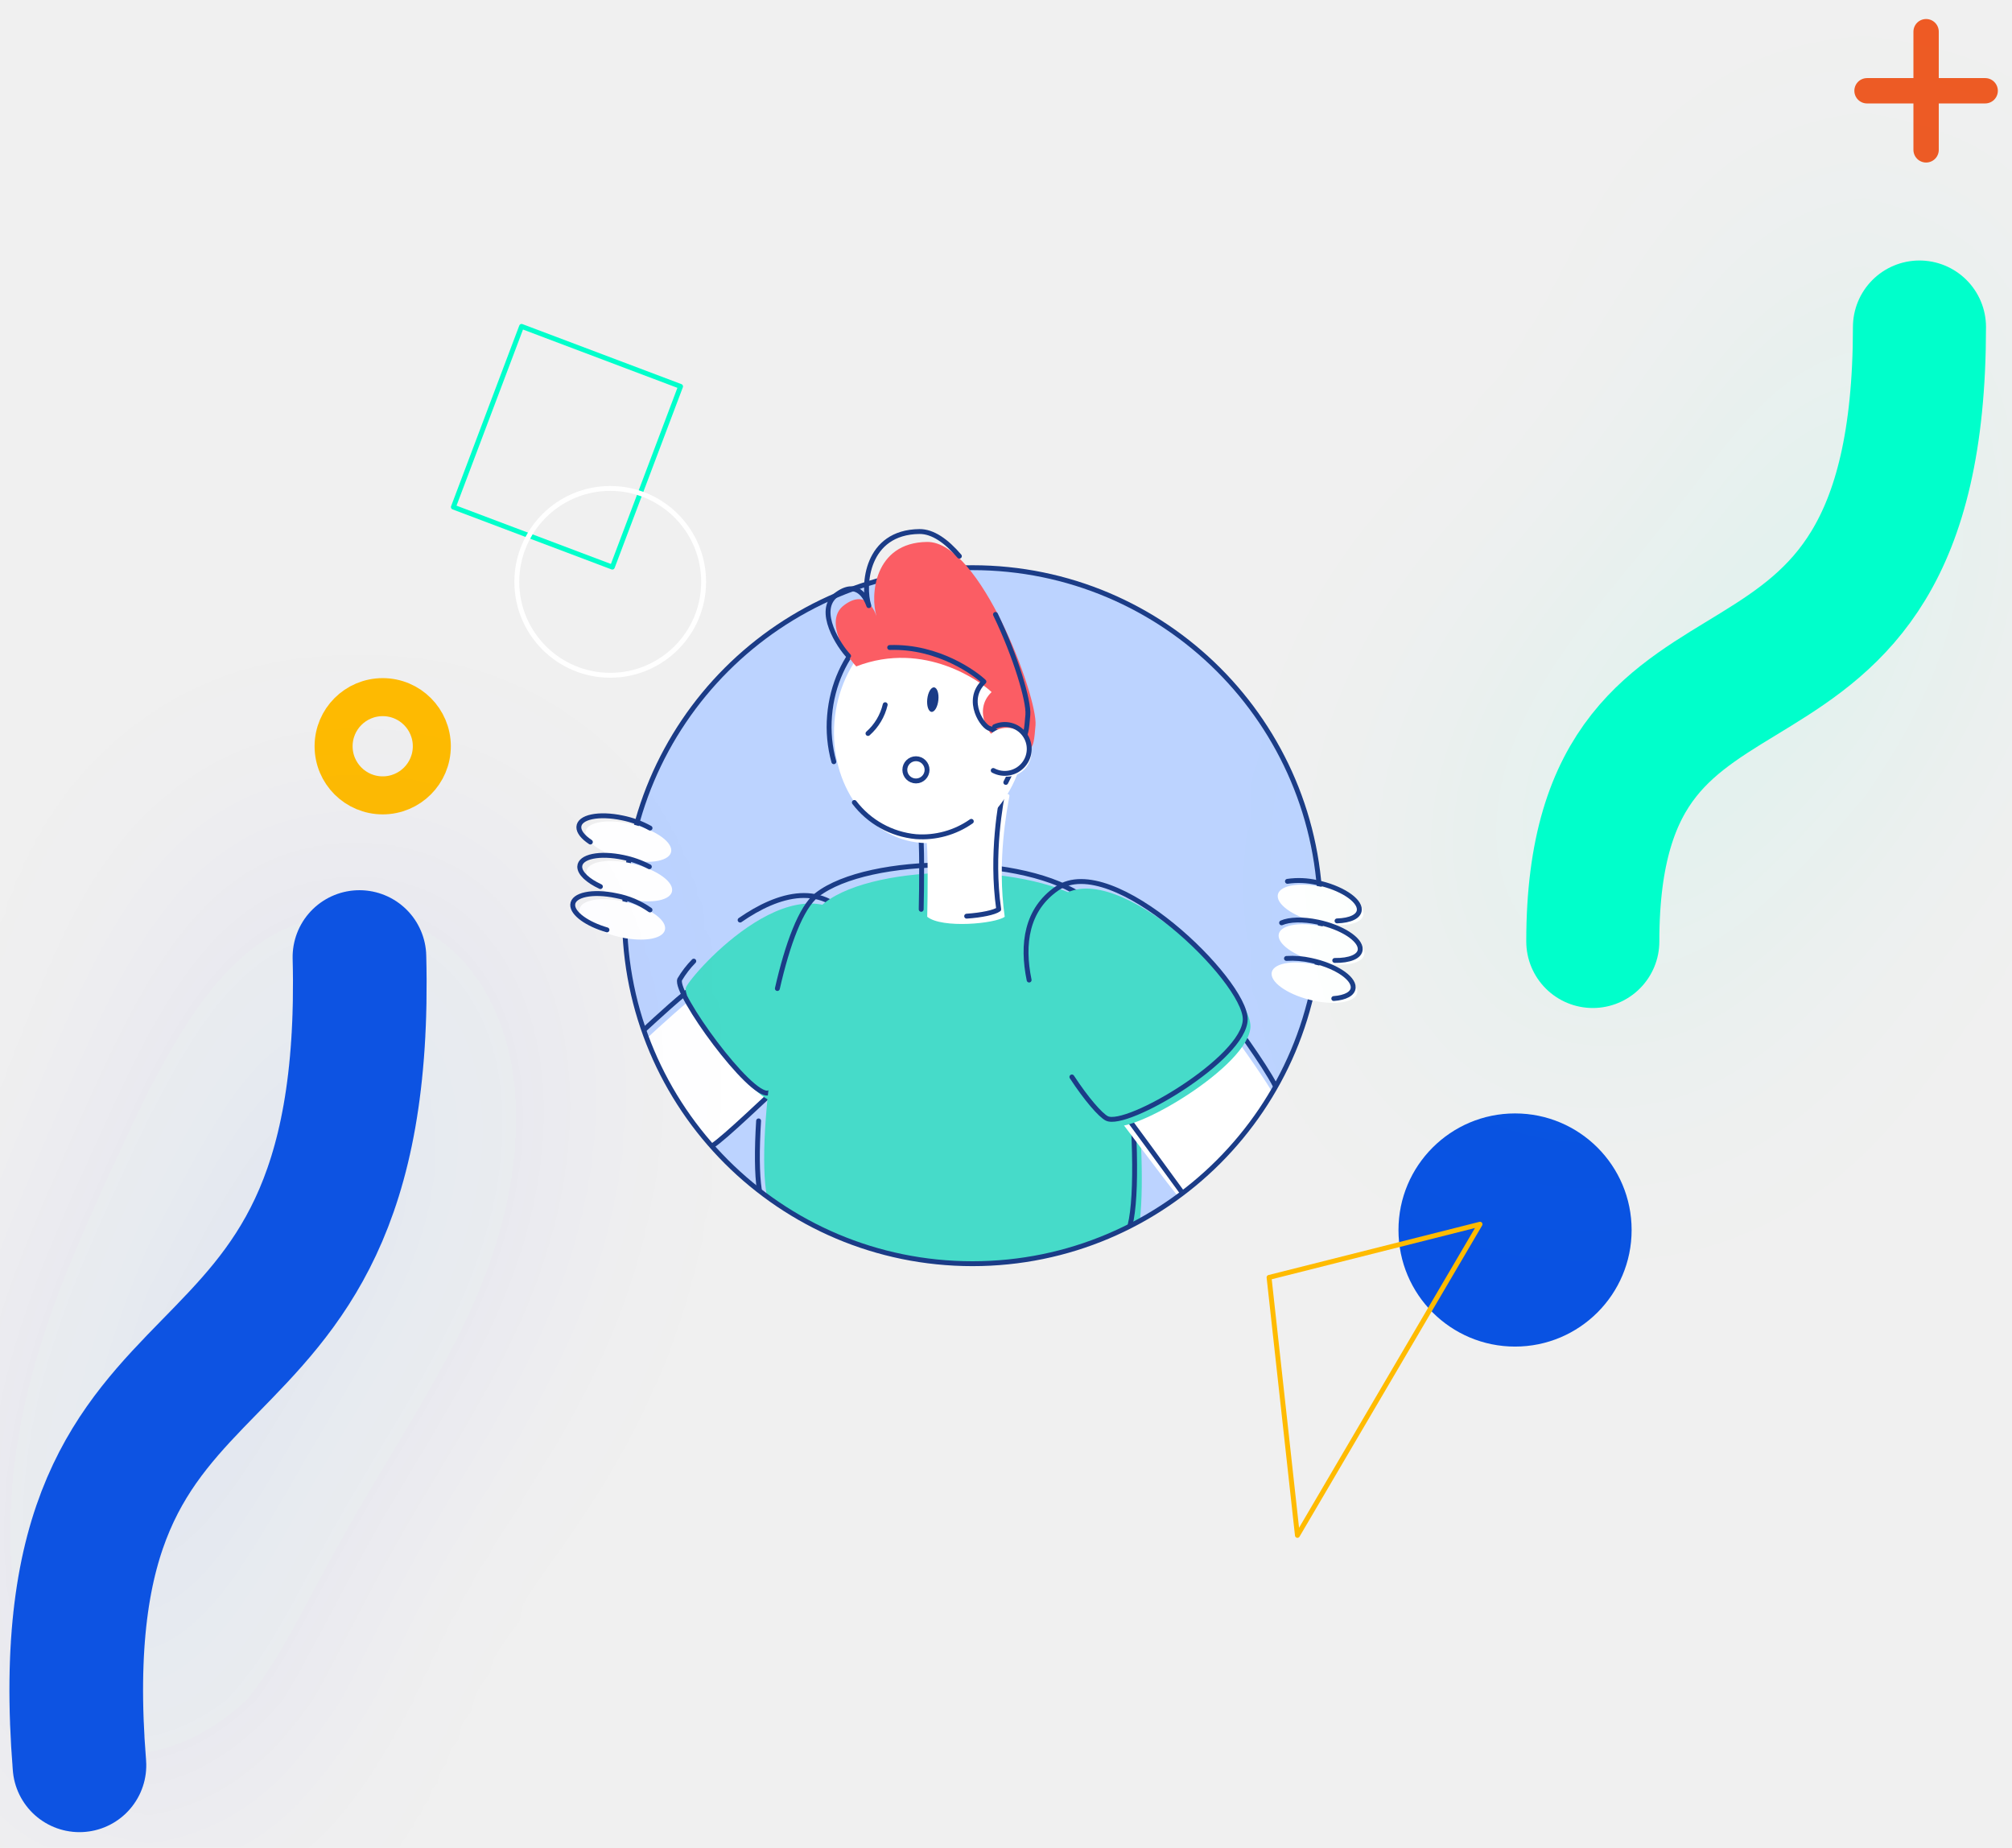
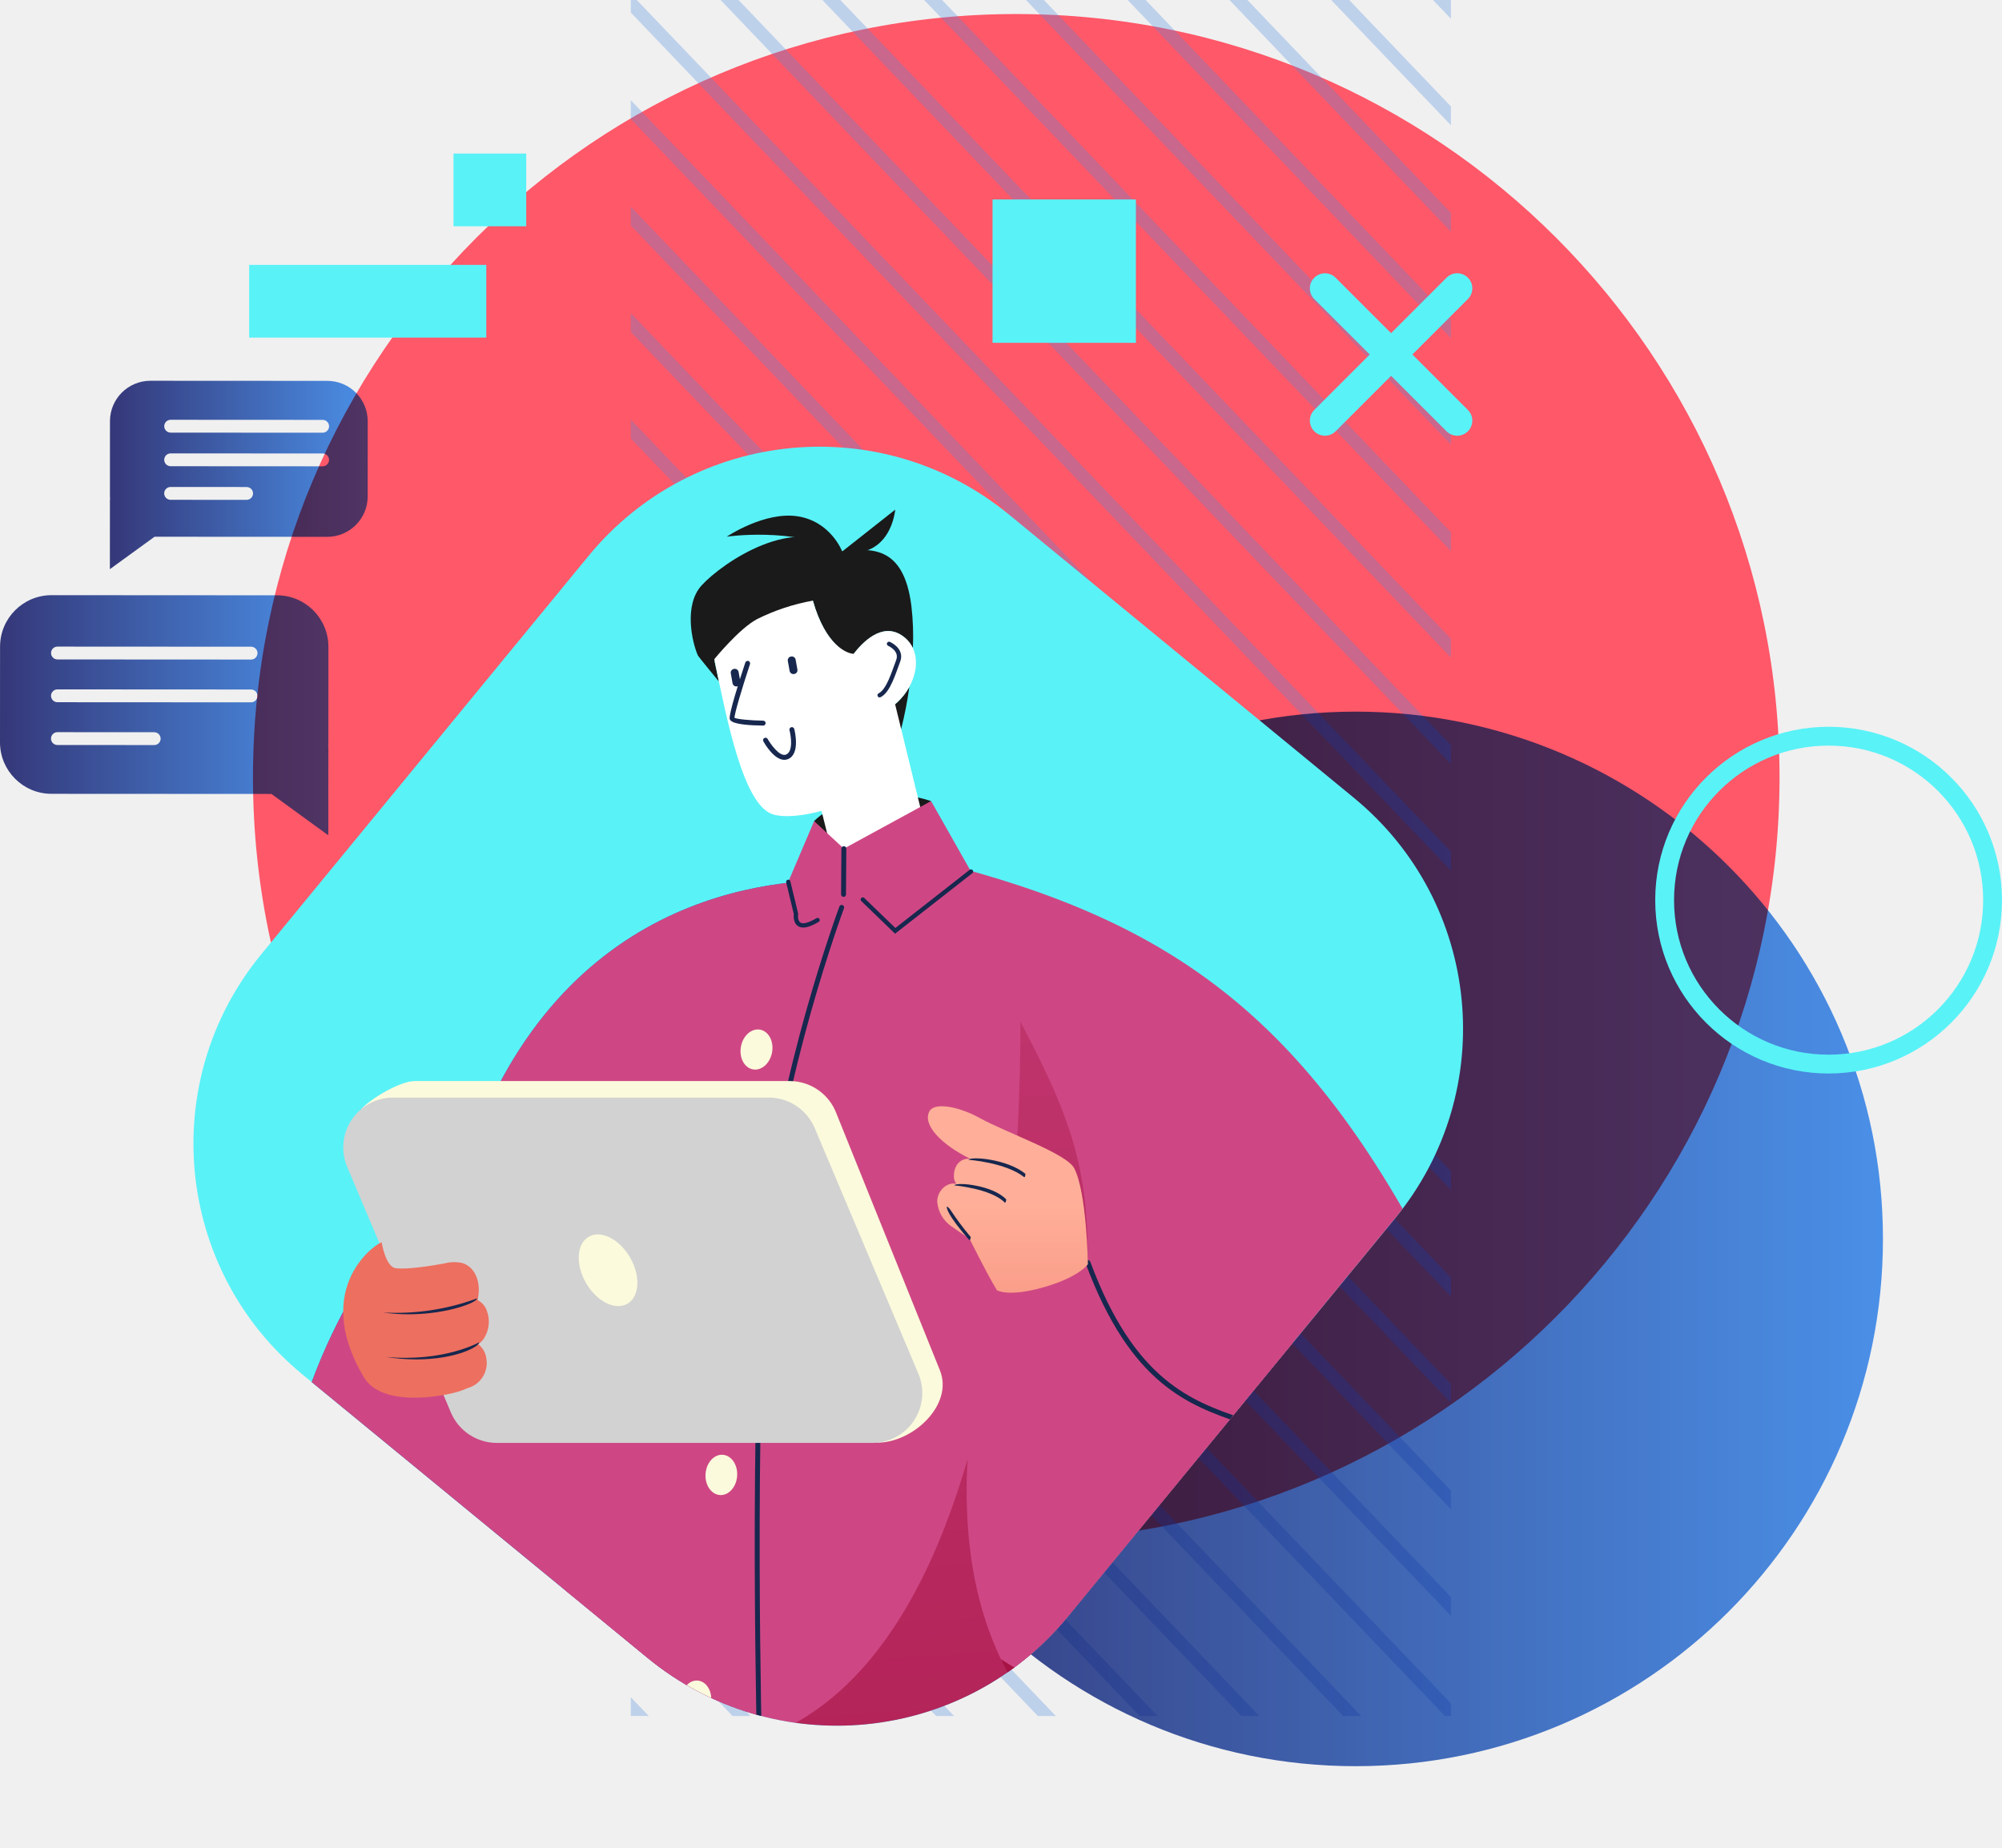
- <svg xmlns="http://www.w3.org/2000/svg" width="635" height="583" viewBox="0 0 635 583">
+ <svg xmlns="http://www.w3.org/2000/svg" xmlns:xlink="http://www.w3.org/1999/xlink" width="531.641" height="490.647" viewBox="0 0 531.641 490.647">
  <defs>
+     <linearGradient id="linear-gradient" y1="0.5" x2="1" y2="0.5" gradientUnits="objectBoundingBox">
+       <stop offset="0" stop-color="#383b80" />
+       <stop offset="1" stop-color="#4f98f5" />
+     </linearGradient>
    <clipPath id="clip-path">
-       <rect id="Rectangle_2173" data-name="Rectangle 2173" width="635" height="583" transform="translate(1158 1461)" fill="none" />
+       <rect id="Rectangle_10" data-name="Rectangle 10" width="295.568" height="277.173" rx="79.321" transform="translate(3129.735 492.162) rotate(-50.6)" fill="none" />
    </clipPath>
-     <clipPath id="clip-path-2">
-       <rect id="Rectangle_2172" data-name="Rectangle 2172" width="414" height="414" transform="translate(823 6161)" fill="#fff" />
-     </clipPath>
-     <filter id="Path_11507" x="276.048" y="-75.048" width="556.38" height="556.38" filterUnits="userSpaceOnUse">
-       <feOffset dy="3" input="SourceAlpha" />
-       <feGaussianBlur stdDeviation="49.5" result="blur" />
-       <feFlood flood-color="#00ffcb" flood-opacity="0.161" />
-       <feComposite operator="in" in2="blur" />
-       <feComposite in="SourceGraphic" />
-     </filter>
-     <filter id="Path_11508" x="-212.436" y="124.862" width="563.586" height="614.584" filterUnits="userSpaceOnUse">
-       <feOffset dy="3.013" input="SourceAlpha" />
-       <feGaussianBlur stdDeviation="49.71" result="blur-2" />
-       <feFlood flood-color="#0952e2" flood-opacity="0.161" />
-       <feComposite operator="in" in2="blur-2" />
-       <feComposite in="SourceGraphic" />
-     </filter>
+     <linearGradient id="linear-gradient-2" x1="-10.804" y1="-0.016" x2="-10.804" y2="0.986" gradientUnits="objectBoundingBox">
+       <stop offset="0" stop-color="#1f76cc" />
+       <stop offset="1" stop-color="#364bb3" />
+     </linearGradient>
+     <linearGradient id="linear-gradient-3" x1="-16.106" y1="-0.403" x2="-16.004" y2="2.487" gradientUnits="objectBoundingBox">
+       <stop offset="0.006" stop-color="gray" />
+       <stop offset="1" />
+     </linearGradient>
+     <linearGradient id="linear-gradient-4" x1="19.827" y1="0.5" x2="20.74" y2="0.5" xlink:href="#linear-gradient-3" />
+     <linearGradient id="linear-gradient-5" x1="19.758" y1="-0.527" x2="19.758" y2="0.457" xlink:href="#linear-gradient-3" />
+     <linearGradient id="linear-gradient-6" x1="-46.234" y1="-5.137" x2="-46.234" y2="-2.785" gradientUnits="objectBoundingBox">
+       <stop offset="0.006" stop-color="#ffaf99" />
+       <stop offset="1" stop-color="#ed6f5f" />
+     </linearGradient>
+     <linearGradient id="linear-gradient-7" x1="-49.618" y1="0.503" x2="-49.618" y2="2.333" xlink:href="#linear-gradient-6" />
  </defs>
-   <g id="why" transform="translate(-1158 -1461)" clip-path="url(#clip-path)">
-     <g id="why-2" data-name="why" transform="translate(431.087 -4605)">
-       <g id="Group_9840" data-name="Group 9840" transform="translate(26 -8)" clip-path="url(#clip-path-2)">
-         <g id="Group_9839" data-name="Group 9839" transform="translate(856.234 6189.012)">
-           <g id="Group_9838" data-name="Group 9838">
-             <g id="Group_9837" data-name="Group 9837" transform="translate(-12.234 -12.012)">
-               <path id="Path_11463" data-name="Path 11463" d="M326.061,297.291a36.79,36.79,0,1,1,36.791,36.793,36.789,36.789,0,0,1-36.791-36.793Z" transform="translate(-27.778 -12.135)" fill="#0952e2" fill-rule="evenodd" />
-               <path id="Path_11464" data-name="Path 11464" d="M60.3,194.516A109.822,109.822,0,1,1,170.122,304.338,109.822,109.822,0,0,1,60.3,194.516Z" transform="translate(-6.288 -8.547)" fill="#bcd3ff" fill-rule="evenodd" />
-               <path id="Path_11465" data-name="Path 11465" d="M68.329,246.707c3.09-2.853,13.933-12.8,16.177-13.82s28.27,28.019,25.7,30.1-16.174,14.6-21.291,17.789C78.7,269.653,71.59,256.879,68.329,246.707Z" transform="translate(-7.032 -22.267)" fill="#fff" fill-rule="evenodd" />
-               <path id="Path_11466" data-name="Path 11466" d="M67.183,243.955c3.09-2.853,13.55-12.5,15.8-13.515s28.461,30.168,25.89,32.244-16.214,15.394-20.246,17.947" transform="translate(-6.926 -22.041)" fill="none" stroke="#1b3c87" stroke-linecap="round" stroke-linejoin="round" stroke-width="1.544" />
-               <path id="Path_11467" data-name="Path 11467" d="M136.976,211.008c14.913,22.681-21.712,51.146-27.319,52.781s-29.745-31.435-28-35.79S118.967,183.618,136.976,211.008Z" transform="translate(-8.258 -19.363)" fill="#46dbc9" fill-rule="evenodd" />
-               <path id="Path_11468" data-name="Path 11468" d="M98.552,206.457c11.841-8.214,26.578-12.954,36.251,1.758C149.717,230.9,113.091,259.361,107.485,261s-29.745-31.439-28-35.79a30.093,30.093,0,0,1,4.447-5.792" transform="translate(-8.057 -19.104)" fill="none" stroke="#1b3c87" stroke-linecap="round" stroke-linejoin="round" stroke-width="1.544" />
-               <path id="Path_11469" data-name="Path 11469" d="M169.469,190.778c-16.8-.1-33.325,3.131-41.472,9.46-13.229,10.279-22.027,73.821-18.233,92.73a109.871,109.871,0,0,0,117.676,7.666c2.775-23.611-4.065-91.107-14.883-99.318C203.334,194.314,186.267,190.879,169.469,190.778Z" transform="translate(-10.786 -18.37)" fill="#46dbc9" fill-rule="evenodd" />
-               <path id="Path_11470" data-name="Path 11470" d="M113.466,227.069c3.183-13.972,7.444-25.625,12.493-29.546,16.292-12.657,66.112-12.927,84.56,1.077,11.476,8.714,18.985,84.291,14.273,103.141" transform="translate(-11.211 -18.119)" fill="none" stroke="#1b3c87" stroke-linecap="round" stroke-linejoin="round" stroke-width="1.544" />
-               <path id="Path_11471" data-name="Path 11471" d="M107.137,298.809c-.762-4.811-.809-12.613-.235-21.725" transform="translate(-10.568 -26.362)" fill="none" stroke="#1b3c87" stroke-linecap="round" stroke-linejoin="round" stroke-width="1.544" />
-               <path id="Path_11472" data-name="Path 11472" d="M22.3.776,72.478,19.719,50.945,76.742.776,57.8Z" transform="translate(-0.776 -0.776)" fill="none" stroke="#00ffcb" stroke-linecap="round" stroke-linejoin="round" stroke-width="1.544" />
-               <path id="Path_11473" data-name="Path 11473" d="M272.466,323.171l8.952,81.412,57.632-98.2Z" transform="translate(-15.03 -23.05)" fill="none" stroke="#fb0" stroke-linecap="round" stroke-linejoin="round" stroke-width="1.544" />
-               <path id="Path_11474" data-name="Path 11474" d="M22.845,86.612a29.478,29.478,0,1,1,29.478,29.479A29.478,29.478,0,0,1,22.845,86.612Z" transform="translate(-2.82 -5.995)" fill="none" stroke="#fff" stroke-linecap="round" stroke-linejoin="round" stroke-width="1.544" />
-               <path id="Path_11475" data-name="Path 11475" d="M251.368,298.41c-2.34-2.34-18.473-24.344-20.291-26.415s32.674-30.673,34.8-28.172,10.626,14.4,14.592,20.947C277.278,270.513,259.657,292.753,251.368,298.41Z" transform="translate(-22.096 -23.268)" fill="#fff" fill-rule="evenodd" />
-               <path id="Path_11476" data-name="Path 11476" d="M252.132,296.243c-1.957-2.668-19.442-26.756-21.26-28.828s32.675-30.673,34.8-28.172,12.281,16.4,15.78,23.209" transform="translate(-22.077 -22.844)" fill="none" stroke="#1b3c87" stroke-linecap="round" stroke-linejoin="round" stroke-width="1.544" />
-               <path id="Path_11477" data-name="Path 11477" d="M211.6,198.447c17.417-11.951,59.456,29.1,59.351,41.33s-37.482,34.468-43.708,31.257C220.376,267.5,184.87,216.775,211.6,198.447Z" transform="translate(-19.388 -18.881)" fill="#46dbc9" fill-rule="evenodd" />
-               <path id="Path_11478" data-name="Path 11478" d="M200.933,224.931c-2.348-11.377-.841-22.29,8.855-28.94,17.421-11.948,59.456,29.1,59.35,41.336s-37.481,34.468-43.708,31.257c-1.992-1.028-6.4-6.032-11-13.067" transform="translate(-19.221 -18.654)" fill="none" stroke="#1b3c87" stroke-linecap="round" stroke-linejoin="round" stroke-width="1.544" />
-               <path id="Path_11479" data-name="Path 11479" d="M60.3,194.516A109.822,109.822,0,1,1,170.122,304.338,109.822,109.822,0,0,1,60.3,194.516Z" transform="translate(-6.288 -8.547)" fill="none" stroke="#1b3c87" stroke-linecap="round" stroke-linejoin="round" stroke-width="1.544" />
-               <path id="Path_11480" data-name="Path 11480" d="M285.364,225.506c.108-3.155,6.257-4.435,13.734-2.859s13.451,5.41,13.344,8.565-6.257,4.434-13.734,2.859S285.253,228.661,285.364,225.506Z" transform="translate(-27.129 -21.259)" fill="#fff" fill-rule="evenodd" />
-               <path id="Path_11481" data-name="Path 11481" d="M287.807,212.205c.108-3.155,6.257-4.435,13.734-2.859s13.452,5.41,13.344,8.565-6.257,4.435-13.734,2.859S287.7,215.36,287.807,212.205Z" transform="translate(-27.355 -20.027)" fill="#fff" fill-rule="evenodd" />
-               <path id="Path_11482" data-name="Path 11482" d="M287.492,198.459c.108-3.155,6.257-4.434,13.734-2.859s13.451,5.41,13.343,8.565-6.257,4.435-13.734,2.859S287.384,201.613,287.492,198.459Z" transform="translate(-27.326 -18.755)" fill="#fff" fill-rule="evenodd" />
-               <path id="Path_11483" data-name="Path 11483" d="M290.879,193.747a25.085,25.085,0,0,1,9.343.4c7.477,1.576,13.451,5.41,13.343,8.565-.073,2.13-2.9,3.406-7.032,3.522" transform="translate(-27.64 -18.62)" fill="none" stroke="#1b3c87" stroke-linecap="round" stroke-linejoin="round" stroke-width="1.544" />
-               <path id="Path_11484" data-name="Path 11484" d="M288.848,208.113c2.464-1.067,6.7-1.226,11.472-.219,7.477,1.576,13.451,5.41,13.343,8.565-.078,2.3-3.366,3.6-8.044,3.53" transform="translate(-27.452 -19.893)" fill="none" stroke="#1b3c87" stroke-linecap="round" stroke-linejoin="round" stroke-width="1.544" />
-               <path id="Path_11485" data-name="Path 11485" d="M290.54,220.584a27.639,27.639,0,0,1,7.717.611c7.477,1.576,13.451,5.41,13.343,8.565-.067,1.971-2.495,3.209-6.131,3.479" transform="translate(-27.608 -21.125)" fill="none" stroke="#1b3c87" stroke-linecap="round" stroke-linejoin="round" stroke-width="1.544" />
-               <path id="Path_11486" data-name="Path 11486" d="M44.59,203.505c.108-3.155,6.257-4.434,13.734-2.859s13.451,5.41,13.343,8.565-6.257,4.434-13.734,2.859S44.482,206.66,44.59,203.505Z" transform="translate(-4.833 -19.222)" fill="#fff" fill-rule="evenodd" />
-               <path id="Path_11487" data-name="Path 11487" d="M47.037,190.2c.108-3.155,6.257-4.434,13.734-2.859s13.451,5.41,13.343,8.567-6.257,4.434-13.734,2.859S46.929,193.36,47.037,190.2Z" transform="translate(-5.06 -17.99)" fill="#fff" fill-rule="evenodd" />
-               <path id="Path_11488" data-name="Path 11488" d="M46.721,176.458c.108-3.155,6.257-4.434,13.734-2.859s13.451,5.41,13.343,8.565-6.257,4.434-13.734,2.859S46.614,179.611,46.721,176.458Z" transform="translate(-5.031 -16.717)" fill="#fff" fill-rule="evenodd" />
-               <path id="Path_11489" data-name="Path 11489" d="M48.055,179.261c-2.3-1.519-3.689-3.216-3.637-4.751.108-3.155,6.257-4.434,13.734-2.859a30.41,30.41,0,0,1,8.732,3.209" transform="translate(-4.817 -16.537)" fill="none" stroke="#1b3c87" stroke-linecap="round" stroke-linejoin="round" stroke-width="1.544" />
-               <path id="Path_11490" data-name="Path 11490" d="M51.25,194.592c-3.965-1.836-6.588-4.236-6.516-6.336.108-3.155,6.257-4.434,13.734-2.859a30.942,30.942,0,0,1,8.232,2.934" transform="translate(-4.847 -17.81)" fill="none" stroke="#1b3c87" stroke-linecap="round" stroke-linejoin="round" stroke-width="1.544" />
-               <path id="Path_11491" data-name="Path 11491" d="M53.1,209.488c-6.25-1.821-10.912-5.142-10.816-7.932.108-3.155,6.257-4.435,13.734-2.859a27.326,27.326,0,0,1,10.661,4.5" transform="translate(-4.62 -19.041)" fill="none" stroke="#1b3c87" stroke-linecap="round" stroke-linejoin="round" stroke-width="1.544" />
-               <path id="Path_11492" data-name="Path 11492" d="M191.49,164.106c-.712,4.05-3.992,20.357-1.478,38.034-2.9,2.192-19.81,3.775-24.461,0,.164-7.169.328-21.507-.328-25.174S192.2,160.056,191.49,164.106Z" transform="translate(-16.003 -15.83)" fill="#fff" fill-rule="evenodd" />
-               <path id="Path_11493" data-name="Path 11493" d="M163.458,199.548c.164-7.169.328-21.507-.329-25.174s26.979-16.908,26.268-12.86-3.992,20.357-1.478,38.034c-1.313.99-5.5,1.857-10.113,2.16" transform="translate(-15.809 -15.59)" fill="none" stroke="#1b3c87" stroke-linecap="round" stroke-linejoin="round" stroke-width="1.544" />
-               <path id="Path_11494" data-name="Path 11494" d="M133.3,134.912c1.609-19.743,16.426-34.668,33.094-33.336s28.875,18.415,27.265,38.158-16.426,34.671-33.094,33.34S131.69,154.655,133.3,134.912Z" transform="translate(-13.035 -10.103)" fill="#fff" fill-rule="evenodd" />
-               <path id="Path_11495" data-name="Path 11495" d="M177.158,172.307a27.017,27.017,0,0,1-17.474,4.827,27.667,27.667,0,0,1-19.439-10.787" transform="translate(-13.691 -16.108)" fill="none" stroke="#1b3c87" stroke-linecap="round" stroke-linejoin="round" stroke-width="1.544" />
-               <path id="Path_11496" data-name="Path 11496" d="M132.954,147.284a41.439,41.439,0,0,1-1.349-14.512c1.609-19.743,16.426-34.668,33.1-33.336s28.875,18.415,27.265,38.158a41.145,41.145,0,0,1-4.742,16.22" transform="translate(-12.878 -9.905)" fill="none" stroke="#1b3c87" stroke-linecap="round" stroke-linejoin="round" stroke-width="1.544" />
-               <path id="Path_11497" data-name="Path 11497" d="M165.6,130c.23-2.134,1.2-3.779,2.166-3.675s1.562,1.919,1.331,4.052-1.2,3.779-2.166,3.674S165.371,132.134,165.6,130Z" transform="translate(-16.035 -12.402)" fill="#1b3c87" fill-rule="evenodd" />
-               <path id="Path_11498" data-name="Path 11498" d="M150.416,132.346a17.464,17.464,0,0,1-5.426,9.08" transform="translate(-14.131 -12.96)" fill="none" stroke="#1b3c87" stroke-linecap="round" stroke-linejoin="round" stroke-width="1.544" />
-               <path id="Path_11499" data-name="Path 11499" d="M157.8,154.641a3.509,3.509,0,1,1,3.509,3.509A3.509,3.509,0,0,1,157.8,154.641Z" transform="translate(-15.316 -14.699)" fill="none" stroke="#1b3c87" stroke-linecap="round" stroke-linejoin="round" stroke-width="1.544" />
-               <path id="Path_11500" data-name="Path 11500" d="M184.916,137.912c-2.119-.151-8.2-8.829-1.962-14.794-3.061-2.982-21.07-16.462-42.707-8.1-2.811-2.859-10.484-14.353-3.861-19.308s9.389,1.037,10.247,3.419c-2-6.289-.874-23.2,15.968-23.391s34.951,49.024,34.219,57.855S196.053,143.613,184.916,137.912Z" transform="translate(-13.091 -7.717)" fill="#fb5d64" fill-rule="evenodd" />
-               <path id="Path_11501" data-name="Path 11501" d="M185.923,100.955c6.372,13.208,10.576,27.338,10.216,31.685-.733,8.831-.769,10.024-11.906,4.322-2.118-.151-8.2-8.829-1.962-14.794-2.422-2.36-14.206-11.295-29.739-10.777" transform="translate(-14.829 -10.053)" fill="none" stroke="#1b3c87" stroke-linecap="round" stroke-linejoin="round" stroke-width="1.544" />
-               <path id="Path_11502" data-name="Path 11502" d="M137.579,111.4c-2.811-2.859-10.484-14.353-3.861-19.308s9.393,1.036,10.247,3.419c-2-6.29-.874-23.2,15.968-23.392,4.227-.047,8.538,3.021,12.608,7.781" transform="translate(-12.844 -7.382)" fill="none" stroke="#1b3c87" stroke-linecap="round" stroke-linejoin="round" stroke-width="1.544" />
-               <path id="Path_11503" data-name="Path 11503" d="M184.833,148.09a7.716,7.716,0,1,1,7.716,7.716,7.716,7.716,0,0,1-7.716-7.716Z" transform="translate(-17.82 -13.703)" fill="#fff" fill-rule="evenodd" />
-               <path id="Path_11504" data-name="Path 11504" d="M188.969,139.929a7.716,7.716,0,1,1-.423,13.809" transform="translate(-18.164 -13.596)" fill="none" stroke="#1b3c87" stroke-linecap="round" stroke-linejoin="round" stroke-width="1.544" />
+   <g id="Group_46" data-name="Group 46" transform="translate(-3110.681 -177.445)">
+     <g id="Group_44" data-name="Group 44">
+       <circle id="Ellipse_3" data-name="Ellipse 3" cx="202.694" cy="202.694" r="202.694" transform="translate(3177.859 181.172)" fill="#ff5869" />
+       <g id="Group_25" data-name="Group 25" opacity="0.3">
+         <path id="Path_85" data-name="Path 85" d="M3495.992,177.445h-4.777l4.777,5Z" fill="#4a8ae2" />
+         <path id="Path_86" data-name="Path 86" d="M3495.992,205.721l-27.026-28.276h-4.777l31.8,33.274Z" fill="#4a8ae2" />
+         <path id="Path_87" data-name="Path 87" d="M3495.992,234l-54.052-56.553h-4.777L3495.992,239Z" fill="#4a8ae2" />
+         <path id="Path_88" data-name="Path 88" d="M3495.992,262.274l-81.079-84.83h-4.777l85.855,89.828Z" fill="#4a8ae2" />
+         <path id="Path_89" data-name="Path 89" d="M3495.992,290.551l-108.1-113.106h-4.777l112.882,118.1Z" fill="#4a8ae2" />
+         <path id="Path_90" data-name="Path 90" d="M3495.992,318.828,3360.861,177.445h-4.777l139.908,146.381Z" fill="#4a8ae2" />
+         <path id="Path_91" data-name="Path 91" d="M3495.992,347.1l-162.157-169.66h-4.777L3495.992,352.1Z" fill="#4a8ae2" />
+         <path id="Path_92" data-name="Path 92" d="M3495.992,375.381,3306.809,177.445h-4.777l193.961,202.935Z" fill="#4a8ae2" />
+         <path id="Path_93" data-name="Path 93" d="M3495.992,403.658l-216.21-226.213h-1.593v3.332l217.8,227.88Z" fill="#4a8ae2" />
+         <path id="Path_94" data-name="Path 94" d="M3278.19,209.053l217.8,227.88v-5l-217.8-227.879Z" fill="#4a8ae2" />
+         <path id="Path_95" data-name="Path 95" d="M3278.19,237.33l217.8,227.88v-5l-217.8-227.88Z" fill="#4a8ae2" />
+         <path id="Path_96" data-name="Path 96" d="M3278.19,265.606l217.8,227.88v-5l-217.8-227.88Z" fill="#4a8ae2" />
+         <path id="Path_97" data-name="Path 97" d="M3278.19,293.883l217.8,227.88v-5l-217.8-227.88Z" fill="#4a8ae2" />
+         <path id="Path_98" data-name="Path 98" d="M3278.19,322.16l217.8,227.88v-5l-217.8-227.88Z" fill="#4a8ae2" />
+         <path id="Path_99" data-name="Path 99" d="M3278.19,350.437l217.8,227.88v-5l-217.8-227.88Z" fill="#4a8ae2" />
+         <path id="Path_100" data-name="Path 100" d="M3278.19,378.713l217.8,227.88v-5l-217.8-227.88Z" fill="#4a8ae2" />
+         <path id="Path_101" data-name="Path 101" d="M3278.19,406.99,3494.4,633.2h1.592v-3.332l-217.8-227.88Z" fill="#4a8ae2" />
+         <path id="Path_102" data-name="Path 102" d="M3278.19,435.267,3467.374,633.2h4.777L3278.19,430.269Z" fill="#4a8ae2" />
+         <path id="Path_103" data-name="Path 103" d="M3278.19,463.544,3440.347,633.2h4.777L3278.19,458.546Z" fill="#4a8ae2" />
+         <path id="Path_104" data-name="Path 104" d="M3278.19,491.82,3413.321,633.2h4.777L3278.19,486.822Z" fill="#4a8ae2" />
+         <path id="Path_105" data-name="Path 105" d="M3278.19,520.1l108.1,113.107h4.777L3278.19,515.1Z" fill="#4a8ae2" />
+         <path id="Path_106" data-name="Path 106" d="M3278.19,548.374l81.079,84.83h4.777l-85.856-89.828Z" fill="#4a8ae2" />
+         <path id="Path_107" data-name="Path 107" d="M3278.19,576.651l54.052,56.553h4.777l-58.829-61.551Z" fill="#4a8ae2" />
+         <path id="Path_108" data-name="Path 108" d="M3278.19,604.927l27.026,28.276h4.777l-31.8-33.274Z" fill="#4a8ae2" />
+         <path id="Path_109" data-name="Path 109" d="M3278.19,633.2h4.777l-4.777-5Z" fill="#4a8ae2" />
+       </g>
+       <rect id="Rectangle_7" data-name="Rectangle 7" width="62.974" height="19.315" transform="translate(3176.844 247.796)" fill="#59f2f7" />
+       <rect id="Rectangle_8" data-name="Rectangle 8" width="19.315" height="19.315" transform="translate(3231.106 218.227)" fill="#59f2f7" />
+       <circle id="Ellipse_4" data-name="Ellipse 4" cx="140.04" cy="140.04" r="140.04" transform="translate(3330.629 366.447)" fill="url(#linear-gradient)" style="mix-blend-mode: multiply;isolation: isolate" />
+       <circle id="Ellipse_5" data-name="Ellipse 5" cx="43.544" cy="43.544" r="43.544" transform="translate(3552.733 372.969)" fill="none" stroke="#59f2f7" stroke-miterlimit="10" stroke-width="5" />
+       <g id="Group_43" data-name="Group 43">
+         <rect id="Rectangle_9" data-name="Rectangle 9" width="295.568" height="277.173" rx="79.321" transform="translate(3129.735 492.162) rotate(-50.6)" fill="#59f2f7" />
+         <g id="Group_42" data-name="Group 42">
+           <g id="Group_41" data-name="Group 41" clip-path="url(#clip-path)">
+             <g id="Group_40" data-name="Group 40">
+               <path id="Path_110" data-name="Path 110" d="M3324.919,411.427c-32.822,2.323-87.437,20.825-99.264,114.188,0,.012-23.829.24-23.829.24-16.668,31.358-22.6,68.985-9.05,96.551a2.392,2.392,0,0,1,3.35,1.655c.832,3.463,3.358,6.012,5.63,8.626,1.976,2.275,3.641,4.795,5.637,7.055.522.59,1.078,1.207,1.664,1.819,1.784.168,3.571.312,5.352.5,5.734.6,11.426,1.037,17.192,1.2,1.653.047,3.309.109,4.967.176a52.479,52.479,0,0,1,8.785-.645c7.426.129,14.892,1.266,22.323,1.647a2.511,2.511,0,0,1,2.09,1.182h27.845c23.794-17.573,39.632-48.807,48.67-75.707C3376.445,480.137,3396.348,406.378,3324.919,411.427Z" fill="url(#linear-gradient-2)" />
+               <path id="Path_111" data-name="Path 111" d="M3192.274,621.334a61.215,61.215,0,0,0,20.315,24.29H3269.7C3248.08,618.63,3209.186,619.478,3192.274,621.334Z" fill="#ffb850" />
+               <path id="Path_112" data-name="Path 112" d="M3324.919,411.427c-32.822,2.323-87.437,20.825-99.264,114.188,0,.012-23.829.24-23.829.24-22.11,41.6-25.345,94.229,10.763,119.767h85.022c23.794-17.573,39.632-48.807,48.67-75.707C3376.445,480.137,3396.348,406.378,3324.919,411.427Z" fill="#ce4784" />
+               <path id="Path_113" data-name="Path 113" d="M3357.938,390.2a34.989,34.989,0,0,0-13.607-1.693c-12.093,1.035-17.456,7.012-17.456,7.012L3334.6,406.3Z" fill="#1a1a1a" />
+               <path id="Path_114" data-name="Path 114" d="M3259.294,581.092q-.108-2.1-.2-4.283c-.072-1.733-.123-3.151-.169-4.587-.061-1.93-.1-3.356-.129-4.8-.041-2.063-.065-3.51-.078-4.973-.02-2.167-.028-3.649-.026-5.149.006-2.2.018-3.733.039-5.288.031-2.178.063-3.79.106-5.419.054-2.076.111-3.785.178-5.51.068-1.749.15-3.481.24-5.226.111-2.115.213-3.8.324-5.494.154-2.3.277-3.962.412-5.632.2-2.44.35-4.1.51-5.766.246-2.5.422-4.178.611-5.864.288-2.5.495-4.212.719-5.933.322-2.441.569-4.215.832-6,.344-2.29.637-4.159.952-6.034.228-1.376.484-2.723.75-4.057.078-.4.162-.79.244-1.182q.3-1.46.635-2.885c.09-.389.18-.78.271-1.166.3-1.217.6-2.423.926-3.6.385-1.409.746-2.62,1.115-3.817.112-.36.227-.713.34-1.069q.417-1.3.856-2.576c.123-.356.246-.713.371-1.067q.556-1.564,1.147-3.086c.549-1.41,1-2.491,1.455-3.557.137-.321.28-.637.42-.953q.507-1.158,1.035-2.286c.155-.328.307-.656.463-.98q.639-1.336,1.3-2.63c.705-1.369,1.227-2.326,1.754-3.27.873-1.527,1.268-2.2,1.668-2.867.176-.293.352-.588.532-.877q.7-1.152,1.434-2.266c.828-1.27,1.406-2.114,1.988-2.944.953-1.334,1.391-1.932,1.831-2.52,1.083-1.43,1.593-2.082,2.107-2.725.922-1.144,1.543-1.885,2.168-2.613.994-1.139,1.469-1.674,1.946-2.2,1.125-1.224,1.668-1.8,2.215-2.361.951-.981,1.6-1.63,2.26-2.264.992-.95,1.5-1.43,2.018-1.9,1.125-1.024,1.7-1.529,2.265-2.026.946-.816,1.62-1.381,2.3-1.931.93-.755,1.482-1.192,2.035-1.622,1.088-.838,1.7-1.3,2.3-1.742.852-.623,1.539-1.114,2.223-1.59.823-.569,1.418-.971,2.012-1.364,1-.66,1.637-1.07,2.266-1.465.731-.459,1.42-.879,2.1-1.285s1.307-.768,1.942-1.129c2.178-1.233,4.086-2.231,5.9-3.12a85.237,85.237,0,0,1,17.16-6.469l.43,8.675,7.411-3.27,10.161-3.79s68.263,4.944,87.761,76.879c17.844,65.836,12.56,159.308,12.56,159.308s-193.785.326-193.842,0Z" fill="#ce4784" />
+               <g id="Group_26" data-name="Group 26">
+                 <path id="Path_115" data-name="Path 115" d="M3312.427,645.05a.659.659,0,0,1-.654-.637c-.022-.893-2.325-89.687,1.75-140.615,3.19-39.935,19.893-85.139,20.061-85.592a.644.644,0,0,1,.842-.383.652.652,0,0,1,.383.841c-.17.45-16.809,45.49-19.985,85.237-4.069,50.86-1.766,139.586-1.743,140.476a.657.657,0,0,1-.634.673Z" fill="#17274e" />
+               </g>
+               <path id="Path_116" data-name="Path 116" d="M3307.434,455.45c-.519,2.917.913,5.608,3.2,6.015s4.557-1.627,5.075-4.544-.912-5.606-3.2-6.012S3307.952,452.536,3307.434,455.45Z" fill="#fbfadc" />
+               <path id="Path_117" data-name="Path 117" d="M3300.033,510.357c-.414,2.932,1.112,5.571,3.409,5.9s4.5-1.788,4.91-4.72-1.113-5.571-3.41-5.895S3300.447,507.427,3300.033,510.357Z" fill="#fbfadc" />
+               <path id="Path_118" data-name="Path 118" d="M3298.047,568.857c-.217,2.953,1.482,5.485,3.8,5.655s4.366-2.087,4.583-5.04-1.485-5.483-3.8-5.653S3298.263,565.905,3298.047,568.857Z" fill="#fbfadc" />
+               <path id="Path_119" data-name="Path 119" d="M3291.573,628.575c-.205,2.807,1.412,5.213,3.612,5.375s4.151-1.982,4.358-4.791-1.412-5.214-3.612-5.376S3291.78,625.766,3291.573,628.575Z" fill="#fbfadc" />
+               <path id="Path_120" data-name="Path 120" d="M3454.81,565.182a50.144,50.144,0,0,1,13.257-9.52c3.063,35.568.686,61.308.686,61.308l-11.441.566-14.2.7A50.509,50.509,0,0,1,3454.81,565.182Z" fill="#ff7b48" />
+               <path id="Path_121" data-name="Path 121" d="M3429.461,566.692c1.809,18.768-10.591,74.677-10.591,74.677l-117.815.719c90.786-13.117,80.232-211.805,80.232-211.805S3426.449,535.454,3429.461,566.692Z" fill="url(#linear-gradient-3)" style="mix-blend-mode: soft-light;isolation: isolate" />
+               <g id="Group_27" data-name="Group 27">
+                 <path id="Path_122" data-name="Path 122" d="M3220.8,464.565h99.744a13.25,13.25,0,0,1,12.2,8.483l27.533,68.338c3.686,9.152-7.132,19.216-16.612,19.216l-136.983-88.654C3209.061,469.28,3216.892,464.565,3220.8,464.565Z" fill="#fbfadc" />
+                 <path id="Path_123" data-name="Path 123" d="M3242.614,560.668h99.745a13.248,13.248,0,0,0,12.2-18.4l-27.53-65.215a13.247,13.247,0,0,0-12.205-8.1h-99.744a13.247,13.247,0,0,0-12.2,18.4l27.53,65.215A13.248,13.248,0,0,0,3242.614,560.668Z" fill="#d2d2d2" />
+                 <path id="Path_124" data-name="Path 124" d="M3242.614,560.668h99.745a13.248,13.248,0,0,0,12.2-18.4l-27.53-65.215a13.247,13.247,0,0,0-12.205-8.1h-99.744a13.247,13.247,0,0,0-12.2,18.4l27.53,65.215A13.248,13.248,0,0,0,3242.614,560.668Z" fill="url(#linear-gradient-4)" style="mix-blend-mode: soft-light;isolation: isolate" />
+                 <path id="Path_125" data-name="Path 125" d="M3278.011,511.434c2.836,4.912,2.514,10.411-.719,12.276s-8.155-.6-10.993-5.516-2.516-10.411.718-12.279S3275.173,506.517,3278.011,511.434Z" fill="#fbfadc" />
+               </g>
+               <path id="Path_126" data-name="Path 126" d="M3439.884,654.938c3.167-3.015,9.552-3.46,13.7-3.546a2.3,2.3,0,0,1,2.008.951,208.51,208.51,0,0,0,20.809-8.819c4.309-2.139,7.054-5.048,9.9-8.847,2.633-3.518,5.475-6.911,7.964-10.53,2.91-4.233,4.315-8.91,6.278-13.6,1.947-4.658,4.158-9.2,6.243-13.8a2.085,2.085,0,0,1,2.678-1.221c3.457-20.7-.293-46.236-15.088-76.013-35.086-70.628-71-97.278-135.819-113.391l20.823,38.421c16,29.611,20.225,42.616,20.2,68.674l-23.741,6.29c-27.665,96.068,17.528,137.989,62.879,137.309A4.485,4.485,0,0,1,3439.884,654.938Z" fill="#ce4784" />
+               <path id="Path_127" data-name="Path 127" d="M3436.659,656.821c33.069.415,66.78-21.931,72.931-62.567C3456.66,591.8,3439.052,648.142,3436.659,656.821Z" fill="#07c8fb" />
+               <path id="Path_128" data-name="Path 128" d="M3376.484,618.113c22.008,14.126,61.08,30.732,98.319,7.25,46.017-29.017,18.623-99.82,9.438-124.97q5.1,8.986,10.136,19.12C3558.566,648.718,3414.871,698.14,3376.484,618.113Z" fill="url(#linear-gradient-5)" style="mix-blend-mode: soft-light;isolation: isolate" />
+               <g id="Group_28" data-name="Group 28">
+                 <path id="Path_129" data-name="Path 129" d="M3471.159,599.192c-4.721-34.654-16.918-38.889-31.037-43.788-13.671-4.743-29.167-10.125-41.129-42.39a.651.651,0,1,1,1.222-.451c11.75,31.685,26.939,36.957,40.337,41.608,14.535,5.044,27.086,9.4,31.26,44.289a.66.66,0,0,1-.575.727C3471.208,599.188,3471.183,599.192,3471.159,599.192Z" fill="#17274e" />
+               </g>
+               <g id="Group_31" data-name="Group 31">
+                 <path id="Path_130" data-name="Path 130" d="M3207.248,543.141c5.161,8.757,23.191,4.793,26.238,3.529.65-.269,1.151-.478,1.467-.588a6.907,6.907,0,0,0,4.872-7.9,5.741,5.741,0,0,0-2.145-3.737,5.25,5.25,0,0,0,1.531-1.553,8.28,8.28,0,0,0,.729-7.405,5.037,5.037,0,0,0-2.407-2.737c.063-.507.137-.966.174-1.191.561-3.567-.769-7.7-4.4-8.7a10.147,10.147,0,0,0-4.6.14c-3.4.631-9.958,1.686-12.978,1.262-2.658-.373-3.694-6.835-3.694-6.835C3211.364,507.166,3192.948,518.868,3207.248,543.141Z" fill="url(#linear-gradient-6)" />
+                 <g id="Group_29" data-name="Group 29">
+                   <path id="Path_131" data-name="Path 131" d="M3219.178,526.51a47.384,47.384,0,0,1-6.763-.475,62.019,62.019,0,0,0,24.929-3.745C3237.631,523.252,3229.642,526.51,3219.178,526.51Z" fill="#17274e" />
+                 </g>
+                 <g id="Group_30" data-name="Group 30">
+                   <path id="Path_132" data-name="Path 132" d="M3221.26,538.49a52.227,52.227,0,0,1-8.191-.664c15.364,1.439,24.752-3.815,24.845-3.872C3238.092,535,3231.88,538.49,3221.26,538.49Z" fill="#17274e" />
+                 </g>
+               </g>
+               <path id="Path_133" data-name="Path 133" d="M3352.166,359.857a102.681,102.681,0,0,1-2.176,11.188c-1.8.274-3.693-1.548-5.447-4.178A15.649,15.649,0,0,0,3352.166,359.857Z" fill="#1a1a1a" />
+               <g id="Group_32" data-name="Group 32">
+                 <path id="Path_134" data-name="Path 134" d="M3352.7,338.352c-2.048-16.426-11.135-15.217-18.393-14.5-12.051-10.5-31.813,3.034-37.321,9.085-4.714,5.177-2.588,14.891-1,18.555.158.364,5.6,6.962,5.6,6.962L3300.414,353c22.061-5.158,26.122-16.033,26.122-16.033,3.384,11.914,9.062,14.074,10.6,14.449,2.456-3.227,7.64-8.741,12.969-5.249a8.185,8.185,0,0,1,3,3.433A69.865,69.865,0,0,0,3352.7,338.352Z" fill="#1a1a1a" />
+               </g>
+               <path id="Path_135" data-name="Path 135" d="M3357.074,400.047c-.007-.012-6.25-25.565-8.7-35.585a16.4,16.4,0,0,0,3.791-4.605c1.833-3.368,2.364-7.206.942-10.259a8.177,8.177,0,0,0-3-3.432c-5.329-3.493-10.513,2.021-12.73,4.93-1.776-.057-7.454-2.217-10.838-14.131a54.848,54.848,0,0,0-14.787,4.895c-4.76,2.5-11.388,10.658-11.388,10.658,3.3,15.941,7.667,38.567,15.447,41.171,3.086,1.034,8.385.4,13.03-.881l4.062,16.215s4.626,3.381,14.766-2.291C3357.3,401.342,3357.116,400.153,3357.074,400.047Z" fill="#fff" />
+               <path id="Path_136" data-name="Path 136" d="M3321.631,356.442a1.032,1.032,0,0,1-1.263-.791l-.477-2.668a1,1,0,0,1,.809-1.162,1.032,1.032,0,0,1,1.262.79l.476,2.669A1,1,0,0,1,3321.631,356.442Z" fill="#17274e" />
+               <path id="Path_137" data-name="Path 137" d="M3306.485,359.73a1.034,1.034,0,0,1-1.264-.791l-.476-2.671a1,1,0,0,1,.808-1.16,1.029,1.029,0,0,1,1.262.791l.479,2.668A1.009,1.009,0,0,1,3306.485,359.73Z" fill="#17274e" />
+               <g id="Group_33" data-name="Group 33">
+                 <path id="Path_138" data-name="Path 138" d="M3313.365,370.157c-8.47-.1-8.79-1.37-8.9-1.786-.312-1.252,2.79-10.876,4.137-14.957a.668.668,0,0,1,.827-.416.656.656,0,0,1,.416.827c-2.09,6.313-4.194,13.374-4.106,14.257.449.352,4.33.729,7.628.766a.655.655,0,0,1-.006,1.309Z" fill="#17274e" />
+               </g>
+               <g id="Group_35" data-name="Group 35">
+                 <path id="Path_139" data-name="Path 139" d="M3326.875,395.523l7.9,7.311,23.162-12.63,10.592,18.707L3353,422.485a8.828,8.828,0,0,1-12.445-.818l-5.867-6.679-6.89,6.81a3.426,3.426,0,0,1-5.741-1.633l-2.049-8.511Z" fill="#ce4784" />
+                 <g id="Group_34" data-name="Group 34">
+                   <path id="Path_140" data-name="Path 140" d="M3334.688,415.643a.661.661,0,0,1-.655-.661l.088-12.151a.654.654,0,1,1,1.309.011l-.088,12.152A.653.653,0,0,1,3334.688,415.643Z" fill="#17274e" />
+                 </g>
+               </g>
+               <g id="Group_36" data-name="Group 36">
+                 <path id="Path_141" data-name="Path 141" d="M3318.957,379.252c-2.75,0-5.254-4.36-5.559-4.909a.653.653,0,0,1,1.143-.633c.718,1.287,3.182,4.821,4.872,4.147,1.949-.758,1.328-4.932.921-6.476a.653.653,0,0,1,1.264-.332c.073.272,1.719,6.691-1.709,8.027A2.57,2.57,0,0,1,3318.957,379.252Z" fill="#17274e" />
+               </g>
+               <path id="Path_142" data-name="Path 142" d="M3334.309,323.85s-3.036-7.929-11.82-9.28-18.809,5.407-18.809,5.407S3321.288,317.373,3334.309,323.85Z" fill="#1a1a1a" />
+               <path id="Path_143" data-name="Path 143" d="M3334.205,324.014l14.2-11.208S3347.369,326.214,3334.205,324.014Z" fill="#1a1a1a" />
+               <path id="Path_144" data-name="Path 144" d="M3395.947,487.73c-2.039-3.94-17.766-9.318-25.169-13.387-5.675-3.121-11.98-4.172-13.279-1.76-2,3.714,3.522,9.078,10.839,12.613-2.779-.256-4.639,2.075-4.3,5.249a3.106,3.106,0,0,0,.617,1.422c-2.647-.608-5.2,2.07-5.079,4.823a8.753,8.753,0,0,0,3.665,6.391c.959.7,3.819,2.662,4.854,3.252,0,0,4.754,9.63,7.335,13.8,0,0,3.024,1.893,12.474-.826s11.675-6.091,11.675-6.091S3399.3,494.213,3395.947,487.73Z" fill="url(#linear-gradient-7)" />
+               <g id="Group_37" data-name="Group 37">
+                 <path id="Path_145" data-name="Path 145" d="M3382.666,490.087c-4.918-3.893-14.7-4.6-14.795-4.608.483-.967,10.261-.259,15.112,3.722C3382.951,490.023,3382.811,490.087,3382.666,490.087Z" fill="#17274e" />
+               </g>
+               <g id="Group_38" data-name="Group 38">
+                 <path id="Path_146" data-name="Path 146" d="M3377.539,496.869c-3.624-3.725-13.338-4.59-13.433-4.6.5-.959,10.282-.088,13.8,3.76C3377.781,496.824,3377.66,496.869,3377.539,496.869Z" fill="#17274e" />
+               </g>
+               <g id="Group_39" data-name="Group 39">
+                 <path id="Path_147" data-name="Path 147" d="M3368.094,506.836c-5.9-6.812-6.061-8.554-5.979-8.929.994.295,1.227,1.934,6.362,8.108C3368.321,506.8,3368.205,506.836,3368.094,506.836Z" fill="#17274e" />
+               </g>
+               <path id="Path_148" data-name="Path 148" d="M3320.01,411.654l2.049,8.511s-.885,5.608,5.741,1.633" fill="none" stroke="#17274e" stroke-linecap="round" stroke-miterlimit="10" stroke-width="1.145" />
+               <path id="Path_149" data-name="Path 149" d="M3339.8,416.35l8.609,8.319,20.12-15.757" fill="none" stroke="#17274e" stroke-linecap="round" stroke-miterlimit="10" stroke-width="1.145" />
+               <path id="Path_150" data-name="Path 150" d="M3346.769,348.446s3.572,1.523,2.424,4.525-2.575,7.977-4.923,9.125" fill="none" stroke="#17274e" stroke-linecap="round" stroke-linejoin="round" stroke-width="1.145" />
            </g>
          </g>
        </g>
      </g>
-       <g id="Group_9844" data-name="Group 9844" transform="translate(0.21)">
-         <g id="Group_9842" data-name="Group 9842" transform="translate(28.948 -250)">
-           <g id="Group_9841" data-name="Group 9841" transform="translate(1287 6344.645) rotate(-45)">
-             <path id="Path_11505" data-name="Path 11505" d="M144.232-495.333,170.6-468.967" transform="translate(-144.232 495.333)" fill="none" stroke="#ee5a24" stroke-linecap="round" stroke-width="8" />
-             <path id="Path_11506" data-name="Path 11506" d="M26.367,26.367,0,0" transform="translate(26.367) rotate(90)" fill="none" stroke="#ee5a24" stroke-linecap="round" stroke-width="8" />
-           </g>
-           <g transform="matrix(1, 0, 0, 1, 697.76, 6316)" filter="url(#Path_11507)">
-             <path id="Path_11507-2" data-name="Path 11507" d="M859.281,2591c-42.406,138.7-121.49,44.75-155.281,155.28" transform="translate(-973.48 -2123.35) rotate(-17)" fill="none" stroke="#00ffcb" stroke-linecap="round" stroke-width="42" />
-           </g>
-         </g>
-         <g id="Group_9843" data-name="Group 9843" transform="translate(-0.605 180.539)">
-           <g id="Ellipse_109" data-name="Ellipse 109" transform="translate(826.593 6099.461)" fill="none" stroke="#fb0" stroke-width="12">
-             <circle cx="21.5" cy="21.5" r="21.5" stroke="none" />
-             <circle cx="21.5" cy="21.5" r="15.5" fill="none" />
-           </g>
-           <g transform="matrix(1, 0, 0, 1, 727.31, 5885.46)" filter="url(#Path_11508)">
-             <path id="Path_11508-2" data-name="Path 11508" d="M905,2678.994C877.067,2830.9,790.811,2748.2,753.624,2902.507" transform="translate(1592.61 2910.57) rotate(165)" fill="none" stroke="#0952e2" stroke-linecap="round" stroke-width="42.178" />
-           </g>
-         </g>
-       </g>
    </g>
+     <path id="Path_151" data-name="Path 151" d="M3485.761,271.593l14.727-14.727a4.009,4.009,0,0,0-5.67-5.67l-14.727,14.727L3465.364,251.2a4.009,4.009,0,0,0-5.67,5.67l14.726,14.727-14.726,14.727a4.009,4.009,0,0,0,5.67,5.67l14.727-14.726,14.727,14.726a4.009,4.009,0,0,0,5.67-5.67Z" fill="#59f2f7" />
+     <g id="Group_45" data-name="Group 45">
+       <path id="Path_152" data-name="Path 152" d="M3197.89,349.193a13.674,13.674,0,0,0-13.628-13.643l-59.924-.034a13.676,13.676,0,0,0-13.643,13.629l-.014,25.489a13.676,13.676,0,0,0,13.628,13.643l58.455.032,15.1,10.986.013-23.562-.056.046c.029-.363.056-.727.056-1.1Zm-46.253,26.133-25.709-.014a1.7,1.7,0,1,1,0-3.409l25.708.015a1.7,1.7,0,1,1,0,3.408Zm25.715-11.348-51.418-.029a1.7,1.7,0,0,1,0-3.409l51.418.029a1.7,1.7,0,0,1,0,3.409Zm.006-11.363-51.418-.029a1.7,1.7,0,0,1,0-3.409l51.418.029a1.7,1.7,0,0,1,0,3.409Z" fill="url(#linear-gradient)" style="mix-blend-mode: multiply;isolation: isolate" />
+       <path id="Path_153" data-name="Path 153" d="M3197.633,278.6l-47.038-.026a10.735,10.735,0,0,0-10.71,10.7l-.011,20.008c0,.291.02.576.043.861l-.044-.036-.01,18.5,11.862-8.611,45.886.026a10.735,10.735,0,0,0,10.709-10.7l.011-20.008A10.735,10.735,0,0,0,3197.633,278.6ZM3176.17,310.2l-20.181-.011a1.7,1.7,0,0,1,0-3.409l20.181.011a1.7,1.7,0,1,1,0,3.409Zm20.186-8.908-40.362-.023a1.7,1.7,0,0,1,0-3.409l40.362.023a1.7,1.7,0,1,1,0,3.409Zm.005-8.921L3156,292.346a1.7,1.7,0,0,1,0-3.409l40.362.022a1.7,1.7,0,1,1,0,3.409Z" fill="url(#linear-gradient)" style="mix-blend-mode: multiply;isolation: isolate" />
+     </g>
+     <rect id="Rectangle_11" data-name="Rectangle 11" width="38.073" height="38.073" transform="translate(3374.254 230.424)" fill="#59f2f7" />
  </g>
</svg>
